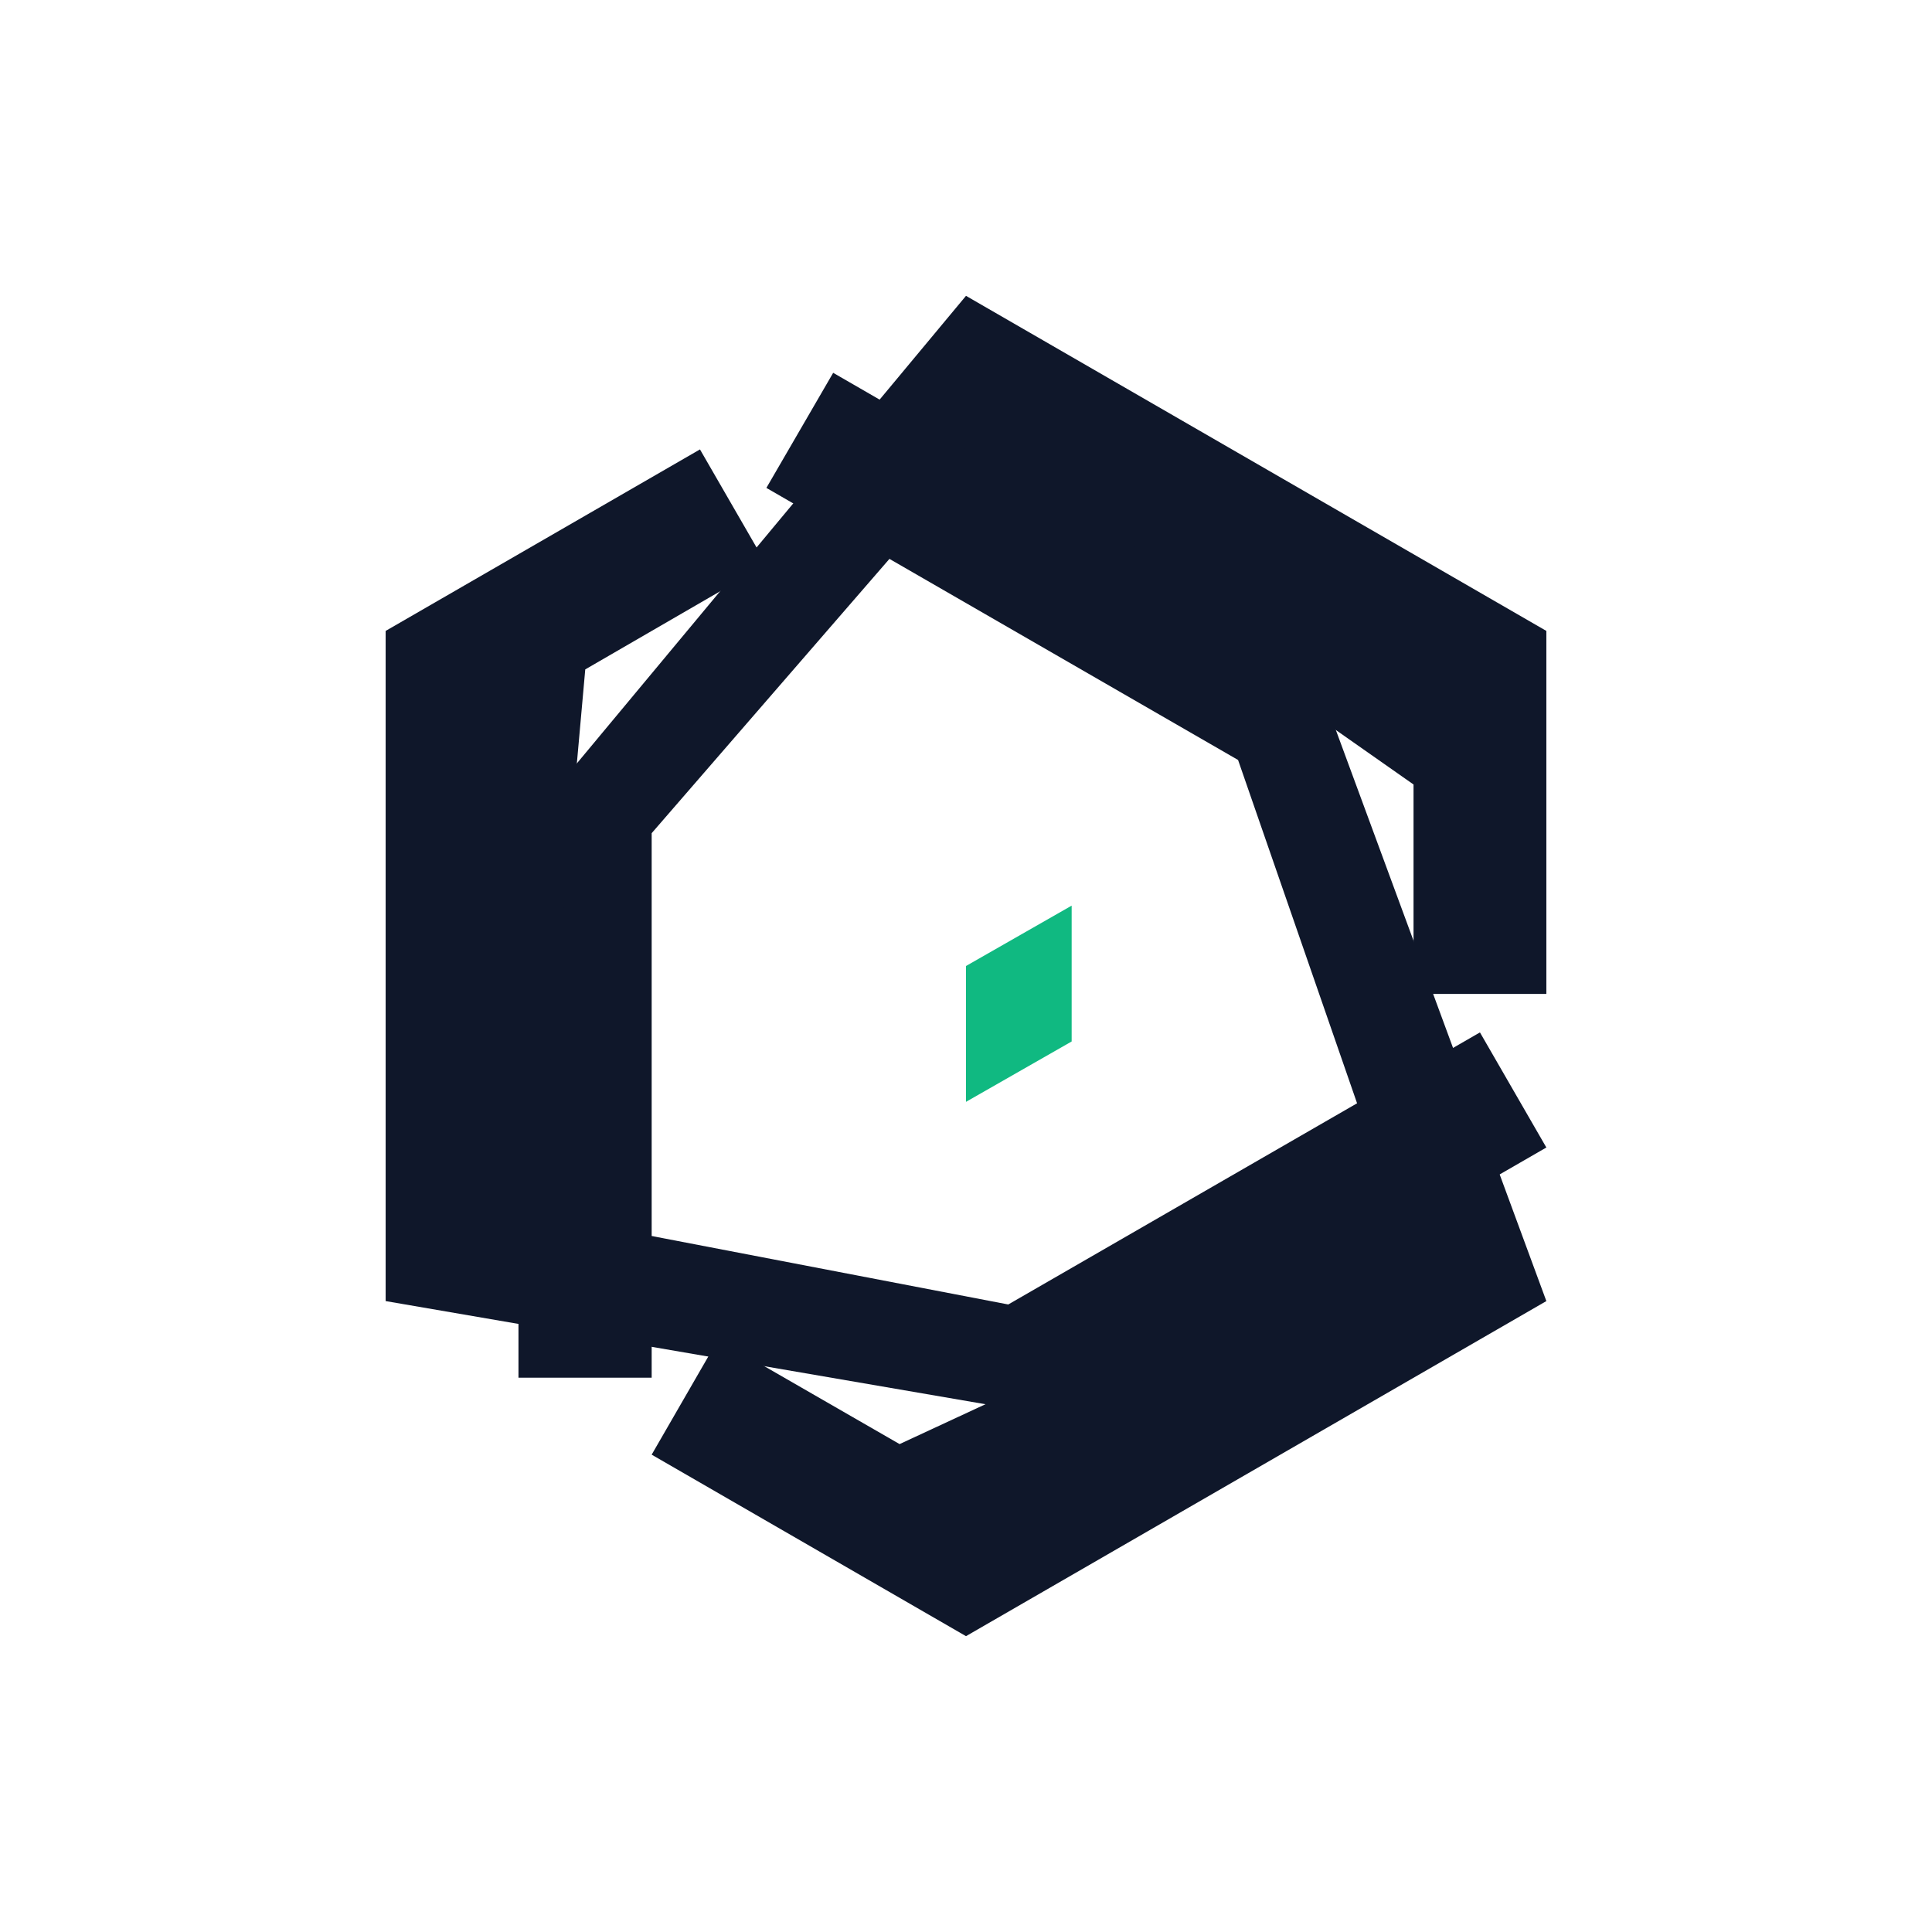
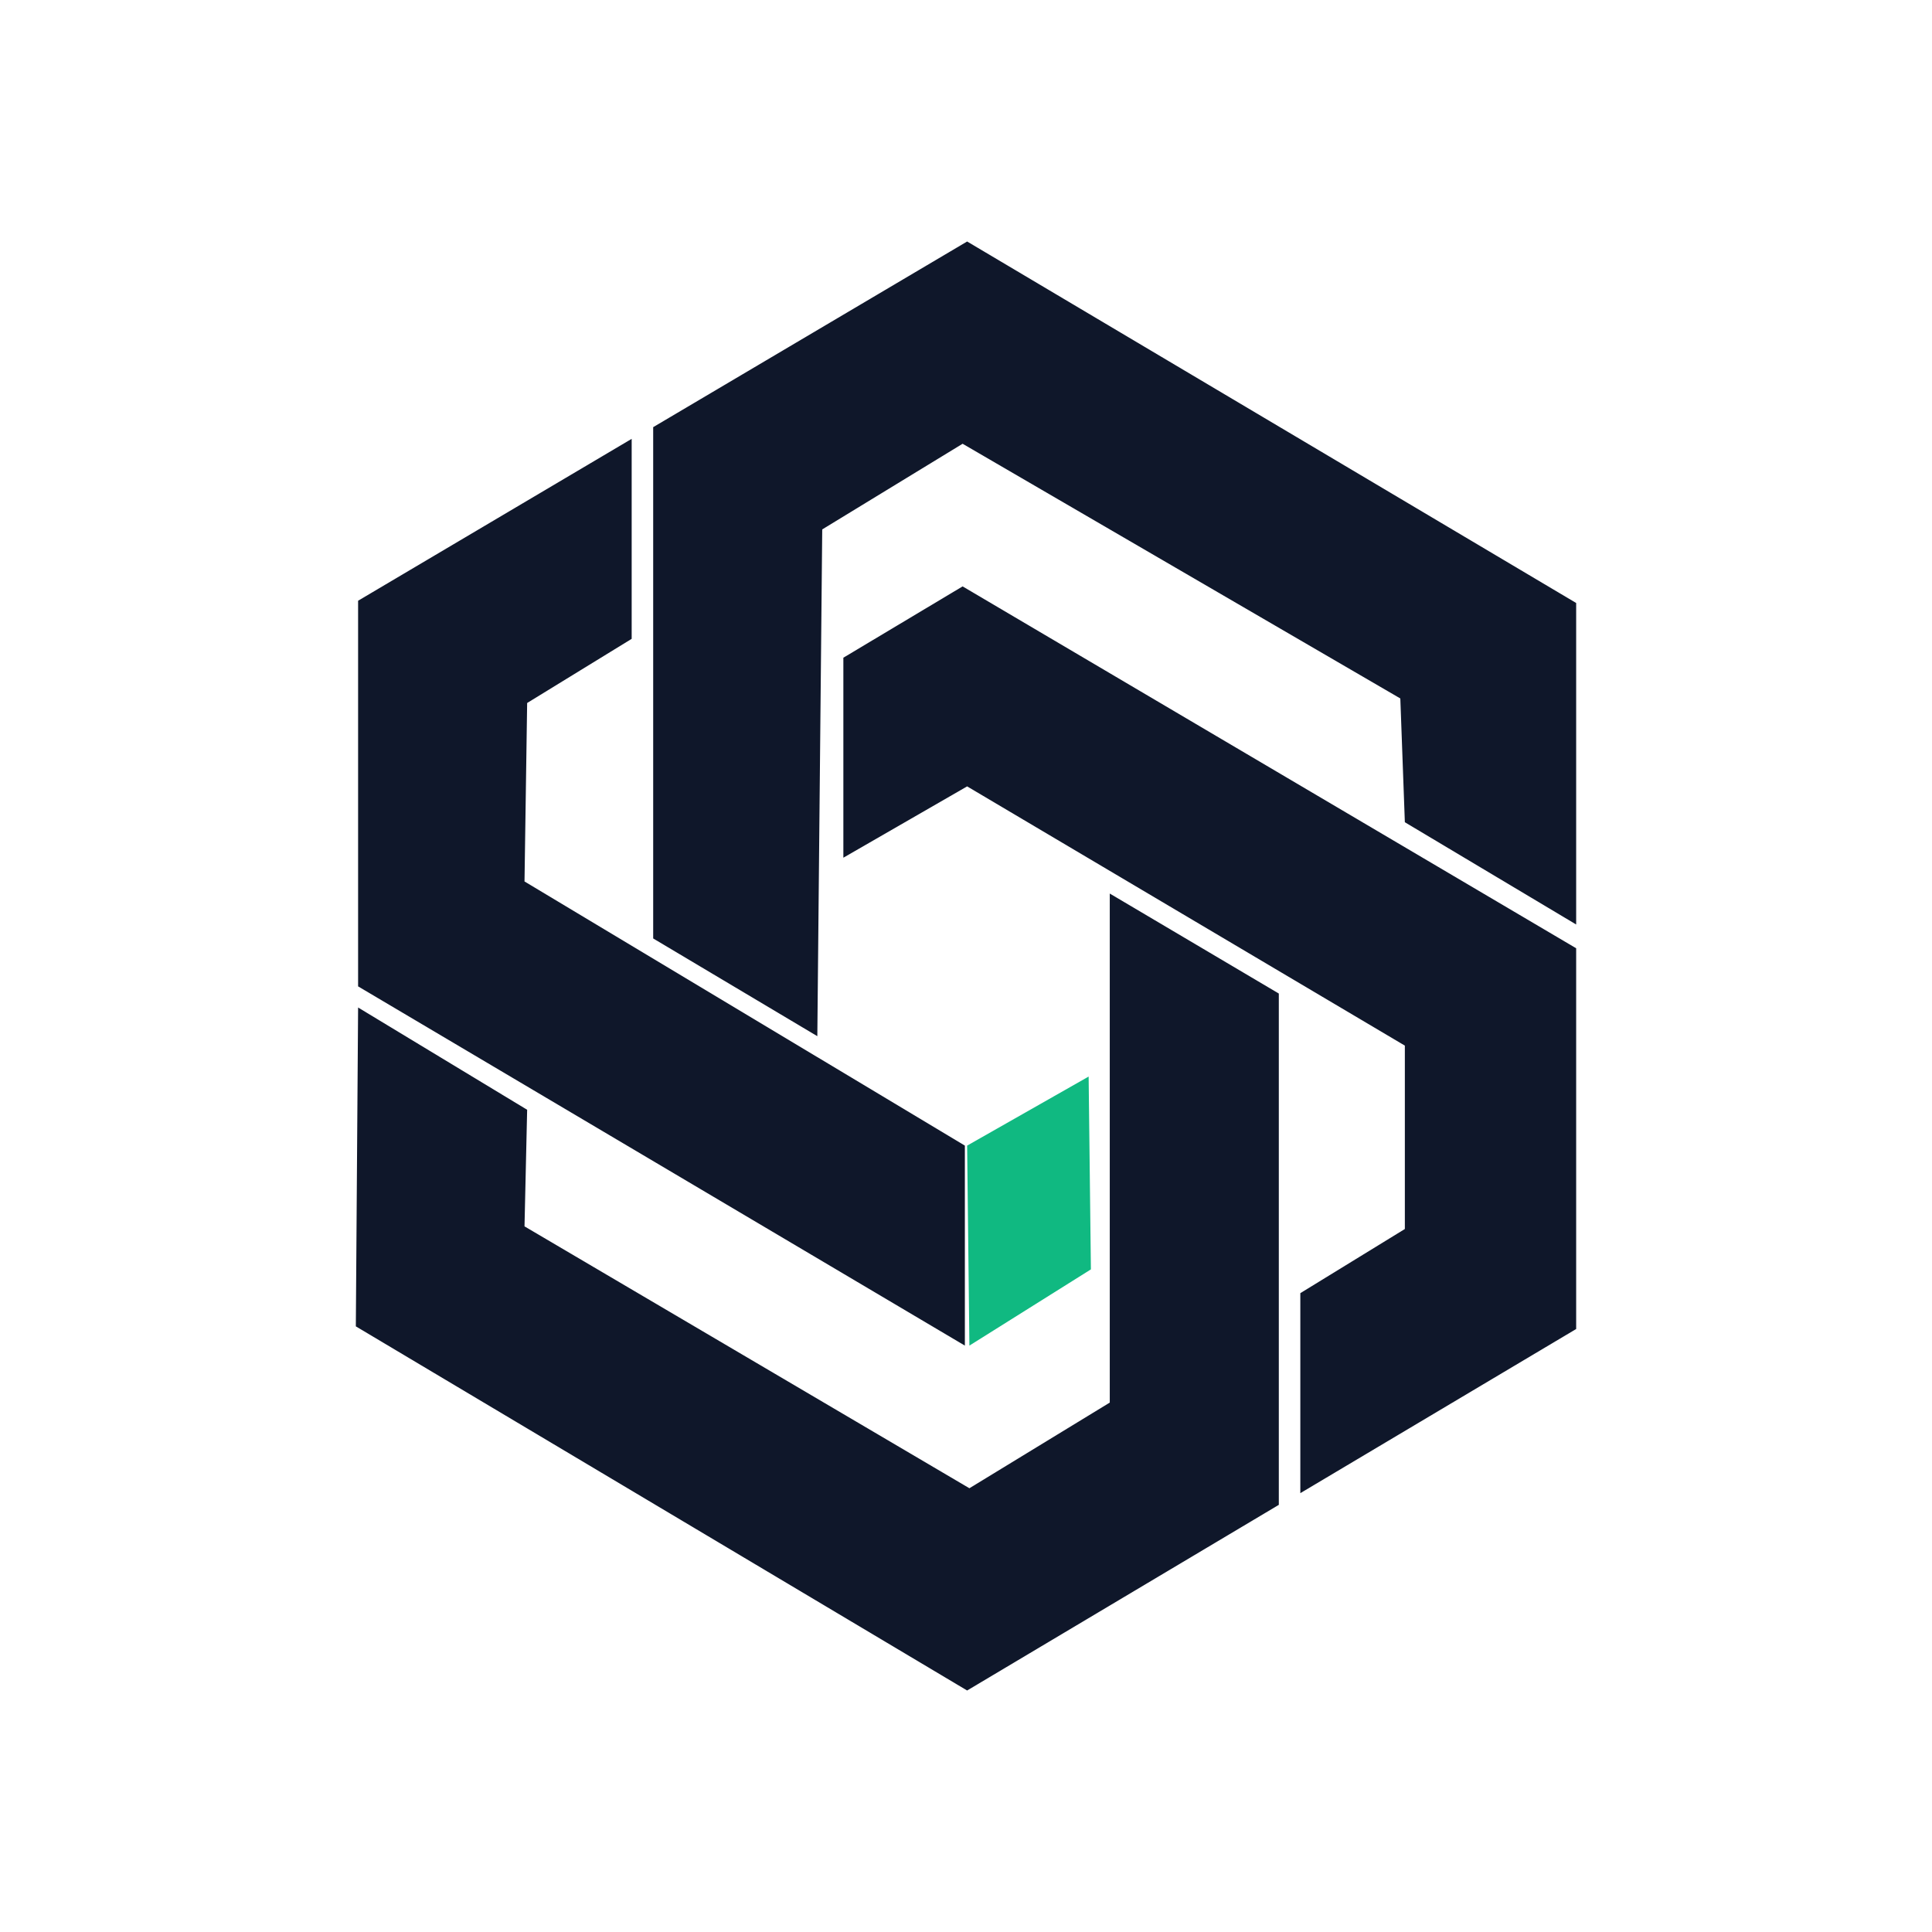
<svg xmlns="http://www.w3.org/2000/svg" viewBox="0 0 512 512" fill="none">
  <g>
-     <polygon points="256.0,78.4 409.8,167.2 409.8,263.4 374.6,263.4 374.6,207.9 256.0,124.7 172.7,220.8 172.7,365.1 137.4,365.1 137.4,220.9" fill="#0F172A" />
-     <polygon points="409.8,344.8 256.0,433.6 172.7,385.5 190.3,355.0 238.4,382.7 369.8,321.7 328.1,201.4 203.1,129.3 220.8,98.8 345.7,170.9" fill="#0F172A" />
-     <polygon points="102.2,344.8 102.2,167.2 185.5,119.1 203.1,149.6 155.1,177.4 142.2,321.7 267.2,345.7 392.2,273.6 409.8,304.1 284.8,376.2" fill="#0F172A" />
-     <polygon points="256.0,256.0 284.0,240.0 284.0,276.0 256.0,292.0" fill="#10B981" />
+     <polygon points="173.1,113.2 173.1,248.7 216.6,274.6 217.9,140.3 255.1,117.6 371.1,185.1 372.3,217.9 417.7,245.0 417.7,159.8 256.3,64.0" fill="#0F172A" />
+     <polygon points="338.9,263.3 294.1,236.8 294.1,371.7 256.9,394.4 139.0,325.0 139.7,294.1 94.9,267.0 94.3,351.5 256.3,448.0 338.9,398.8" fill="#0F172A" />
+     <polygon points="255.1,155.4 223.5,174.3 223.5,227.3 256.3,208.4 372.3,277.1 372.3,325.7 344.6,342.7 344.6,395.7 417.7,352.2 417.7,251.3" fill="#0F172A" />
+     <polygon points="167.4,116.3 94.9,159.2 94.9,261.4 255.7,356.6 255.7,303.6 139.0,233.6 139.7,186.3 167.4,169.3" fill="#0F172A" />
+     <polygon points="288.5,285.3 256.3,303.6 256.9,356.6 289.1,336.4" fill="#10B981" />
  </g>
</svg>
